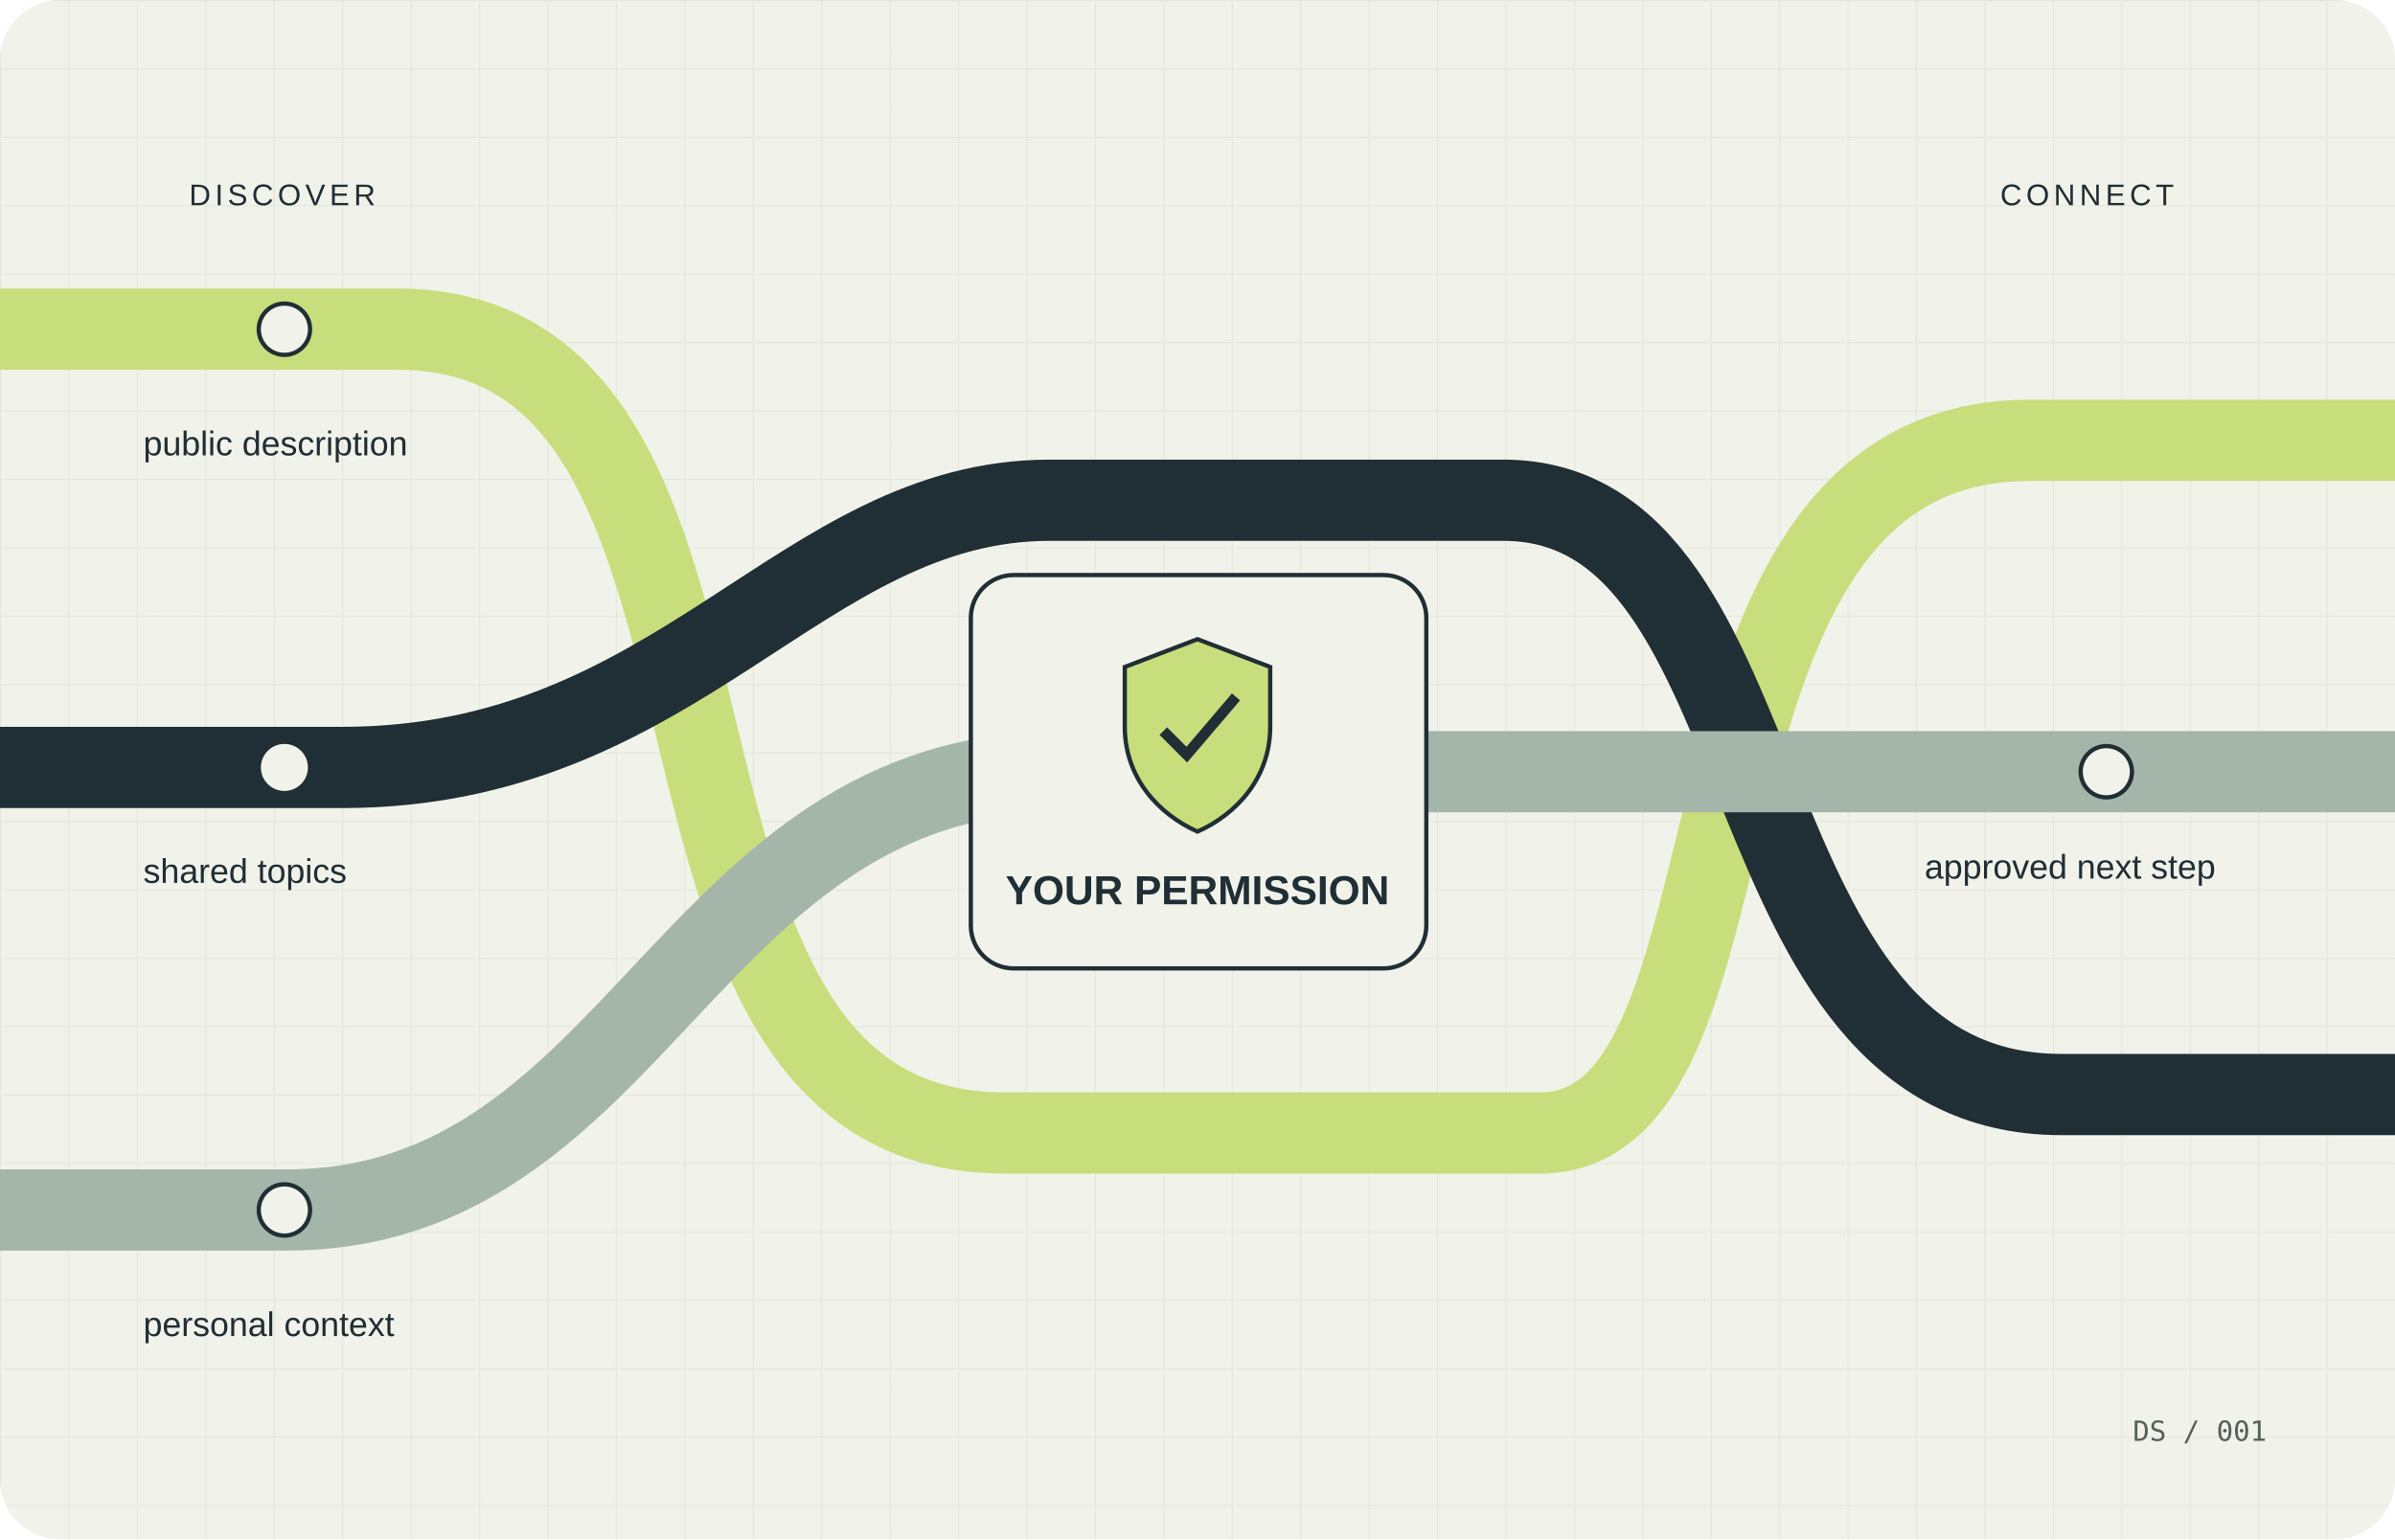
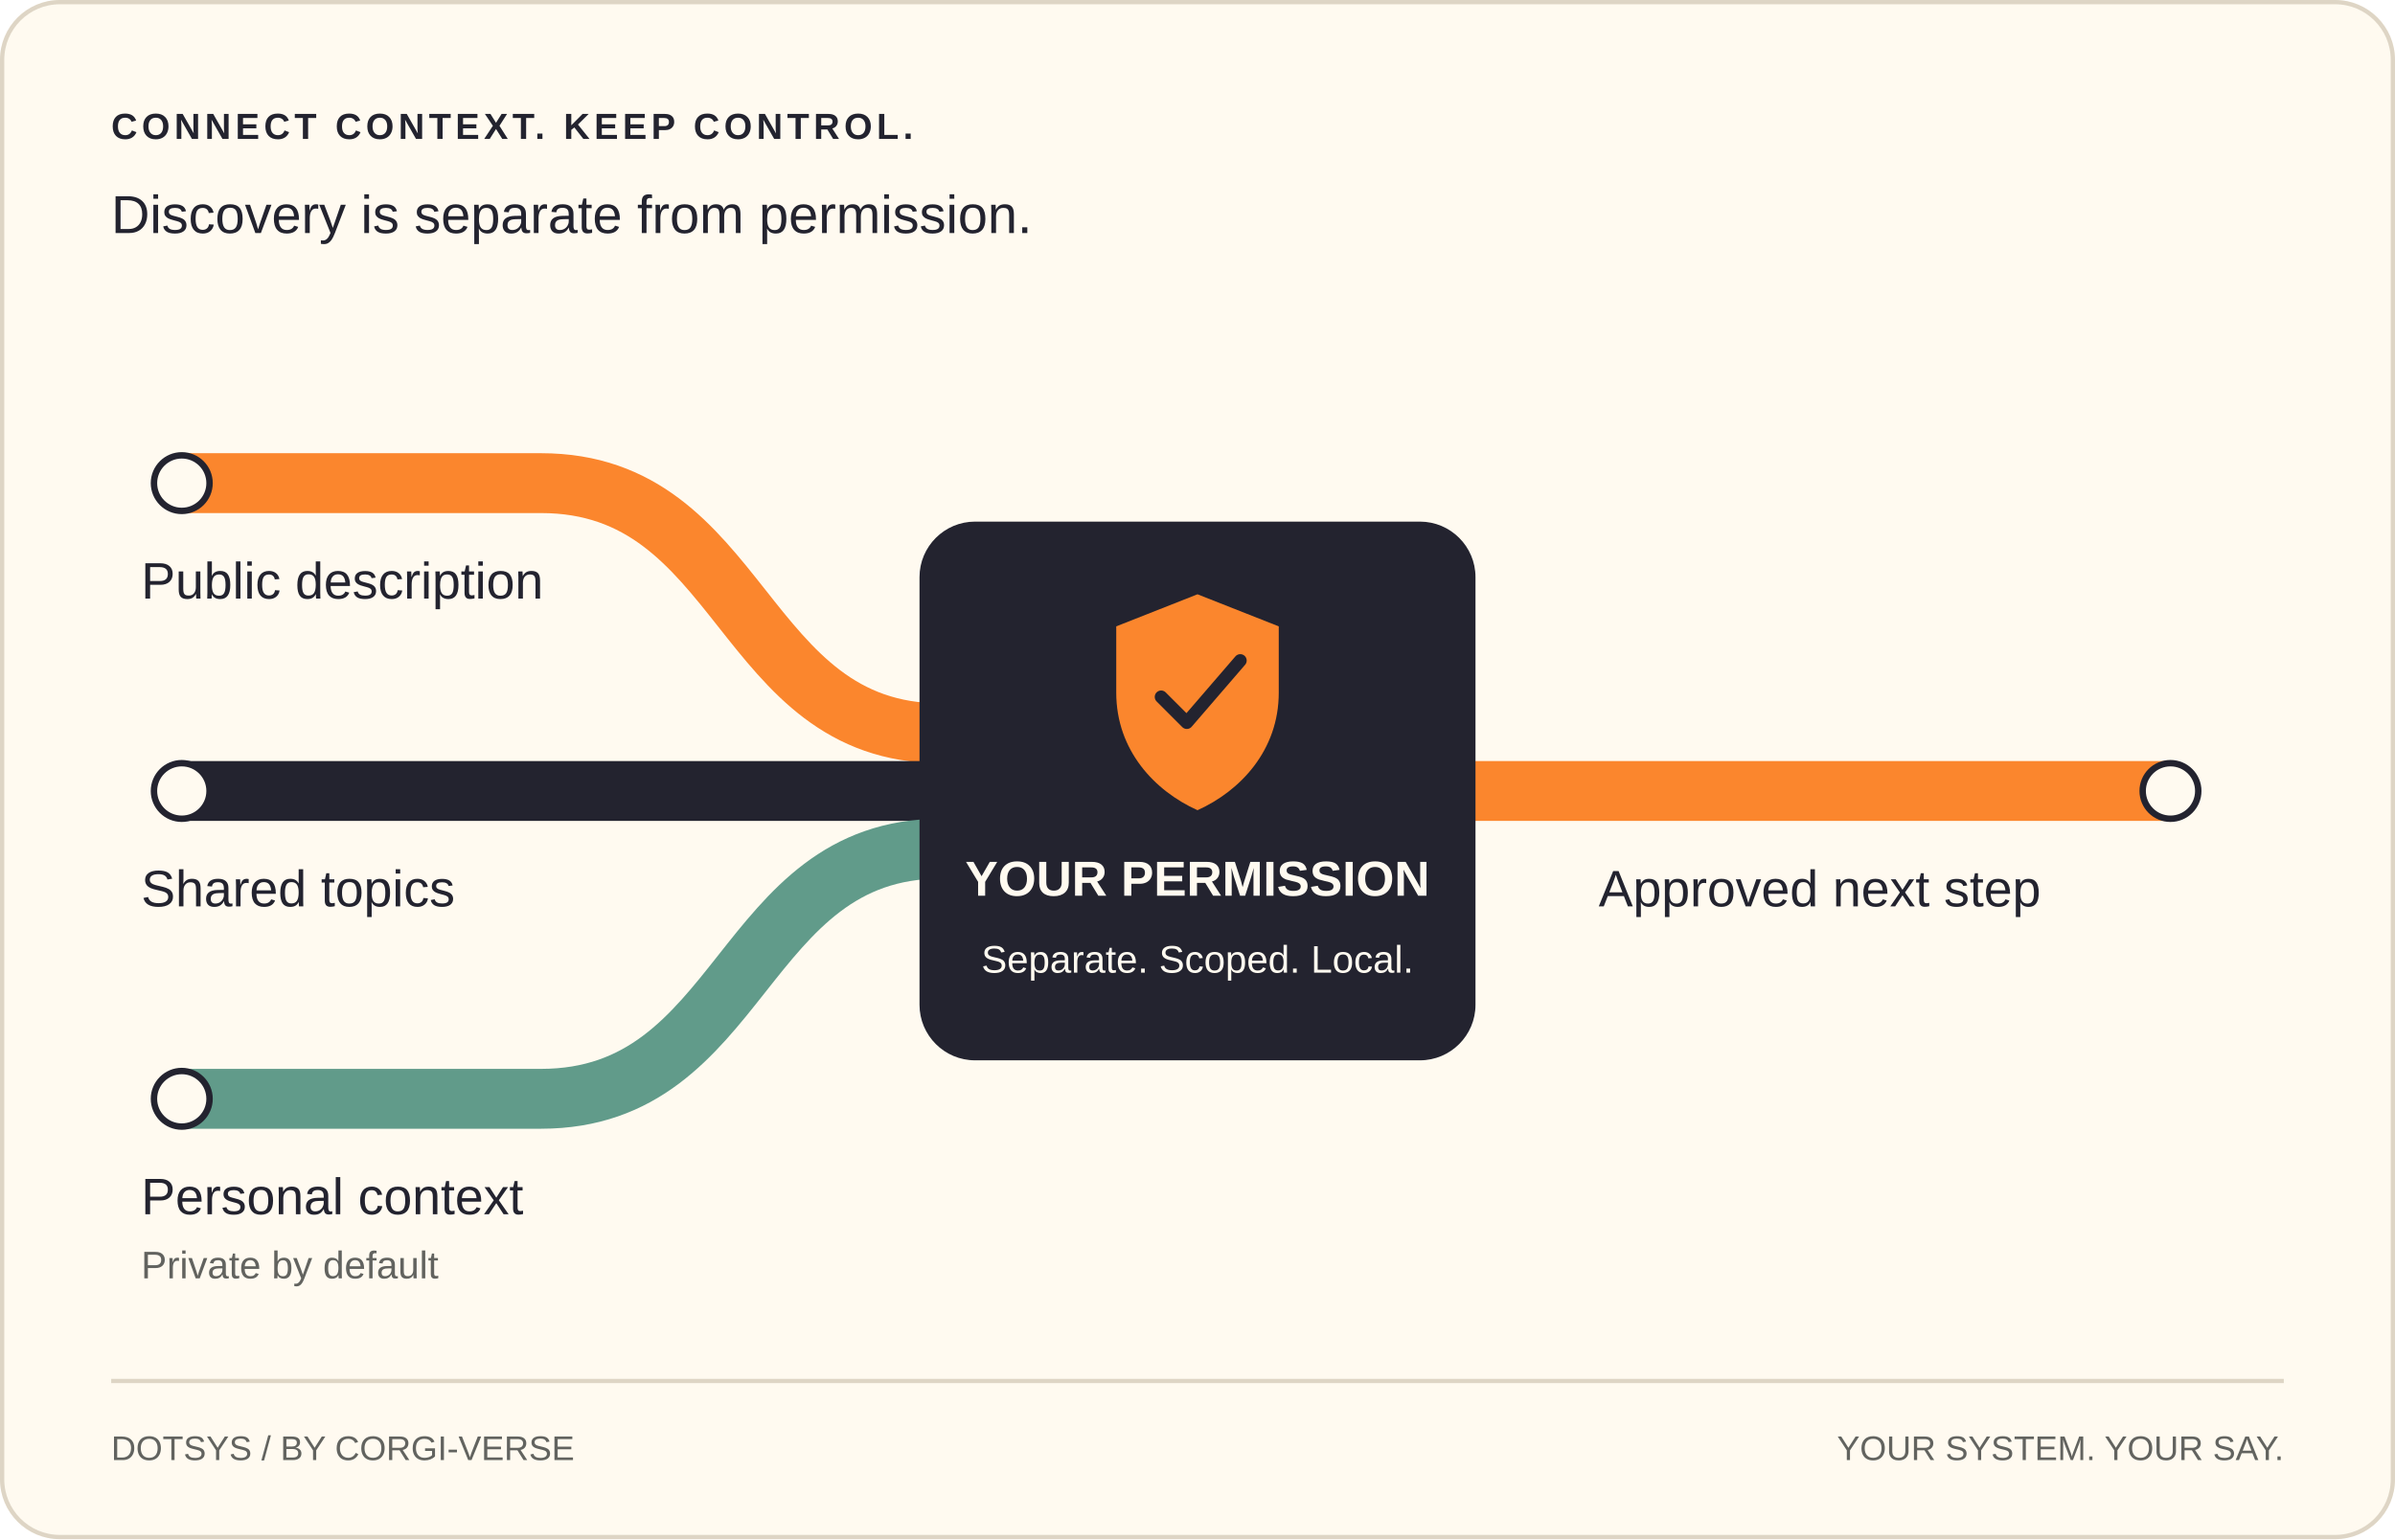
<svg xmlns="http://www.w3.org/2000/svg" width="1120" height="720" viewBox="0 0 1120 720" role="img" aria-labelledby="title desc">
-   <defs>
-     <pattern id="grid" width="32" height="32" patternUnits="userSpaceOnUse">
-       <path d="M32 0H0V32" fill="none" stroke="#e5e7dc" stroke-width="1" />
-     </pattern>
-   </defs>
-   <rect width="1120" height="720" rx="28" fill="#f1f2e9" />
-   <rect width="1120" height="720" rx="28" fill="url(#grid)" />
-   <g fill="none" stroke-width="38" stroke-linecap="round">
-     <path d="M-45 154H186C376 154 274 530 470 530H720C832 530 770 206 949 206H1170" stroke="#c8de7c" />
-     <path d="M-40 359H160C318 359 374 234 491 234H703C838 234 803 512 964 512H1160" stroke="#202e35" />
-     <path d="M-40 566H134C299 566 321 361 497 361H1160" stroke="#a4b6aa" />
+   <rect width="1120" height="720" rx="28" fill="#fffaf0" />
+   <rect x="1" y="1" width="1118" height="718" rx="27" fill="none" stroke="#ded5c5" stroke-width="2" />
+   <g font-family="Arial, Helvetica, sans-serif" fill="#23232f">
+     <text x="52" y="65" font-size="17" font-weight="700" letter-spacing="2">CONNECT CONTEXT. KEEP CONTROL.</text>
+     <text x="52" y="109" font-size="25">Discovery is separate from permission.</text>
  </g>
-   <g fill="#f1f2e9" stroke="#202e35" stroke-width="2">
-     <rect x="454" y="269" width="213" height="184" rx="20" />
+   <g fill="none" stroke-width="28" stroke-linecap="round">
+     <path d="M85 226H253C348 226 346 343 440 343" stroke="#fb862d" />
+     <path d="M85 370H440" stroke="#23232f" />
+     <path d="M85 514H253C348 514 346 397 440 397" stroke="#619b8a" />
+     <path d="M680 370H1015" stroke="#fb862d" />
  </g>
-   <path d="M560 299l34 13v28c0 24-16 41-34 49-18-8-34-25-34-49v-28z" fill="#c8de7c" stroke="#202e35" stroke-width="2" />
-   <path d="m544 342 11 11 23-27" stroke="#202e35" stroke-width="5" fill="none" />
-   <g font-family="Arial, sans-serif" fill="#202e35" text-anchor="middle">
-     <text x="560" y="423" font-size="19" font-weight="700">YOUR PERMISSION</text>
-     <text x="132" y="96" font-size="14" letter-spacing="2">DISCOVER</text>
-     <text x="976" y="96" font-size="14" letter-spacing="2">CONNECT</text>
+   <g fill="#fffaf0" stroke="#23232f" stroke-width="3">
+     <circle cx="85" cy="226" r="13" />
+     <circle cx="85" cy="370" r="13" />
+     <circle cx="85" cy="514" r="13" />
+     <circle cx="1015" cy="370" r="13" />
  </g>
-   <g fill="#f1f2e9" stroke="#202e35" stroke-width="2">
-     <circle cx="133" cy="154" r="12" />
-     <circle cx="133" cy="359" r="12" />
-     <circle cx="133" cy="566" r="12" />
-     <circle cx="985" cy="361" r="12" />
+   <rect x="430" y="244" width="260" height="252" rx="26" fill="#23232f" />
+   <path d="M560 278l38 15v31c0 27-18 46-38 55-20-9-38-28-38-55v-31z" fill="#fb862d" />
+   <path d="m543 326 12 12 25-29" stroke="#23232f" stroke-width="6" stroke-linecap="round" stroke-linejoin="round" fill="none" />
+   <g font-family="Arial, Helvetica, sans-serif" font-size="24" fill="#23232f">
+     <text x="66" y="280">Public description</text>
+     <text x="66" y="424">Shared topics</text>
+     <text x="66" y="568">Personal context</text>
+     <text x="66" y="598" fill="#62635f" font-size="18">Private by default</text>
+     <text x="851" y="424" text-anchor="middle">Approved next step</text>
  </g>
-   <g font-family="Arial, sans-serif" font-size="16" fill="#202e35">
-     <text x="67" y="213">public description</text>
-     <text x="67" y="413">shared topics</text>
-     <text x="67" y="625">personal context</text>
-     <text x="900" y="411">approved next step</text>
+   <g font-family="Arial, Helvetica, sans-serif" fill="#fffaf0" text-anchor="middle">
+     <text x="560" y="419" font-size="23" font-weight="700">YOUR PERMISSION</text>
+     <text x="560" y="455" font-size="18">Separate. Scoped. Local.</text>
  </g>
-   <text x="1060" y="674" text-anchor="end" font-family="monospace" font-size="13" fill="#526159">DS / 001</text>
+   <path d="M52 646H1068" stroke="#ded5c5" stroke-width="2" />
+   <g font-family="Arial, Helvetica, sans-serif" fill="#62635f" font-size="16">
+     <text x="52" y="683">DOTSYS / BY CORGI-VERSE</text>
+     <text x="1068" y="683" text-anchor="end">YOUR SYSTEM. YOUR SAY.</text>
+   </g>
</svg>
